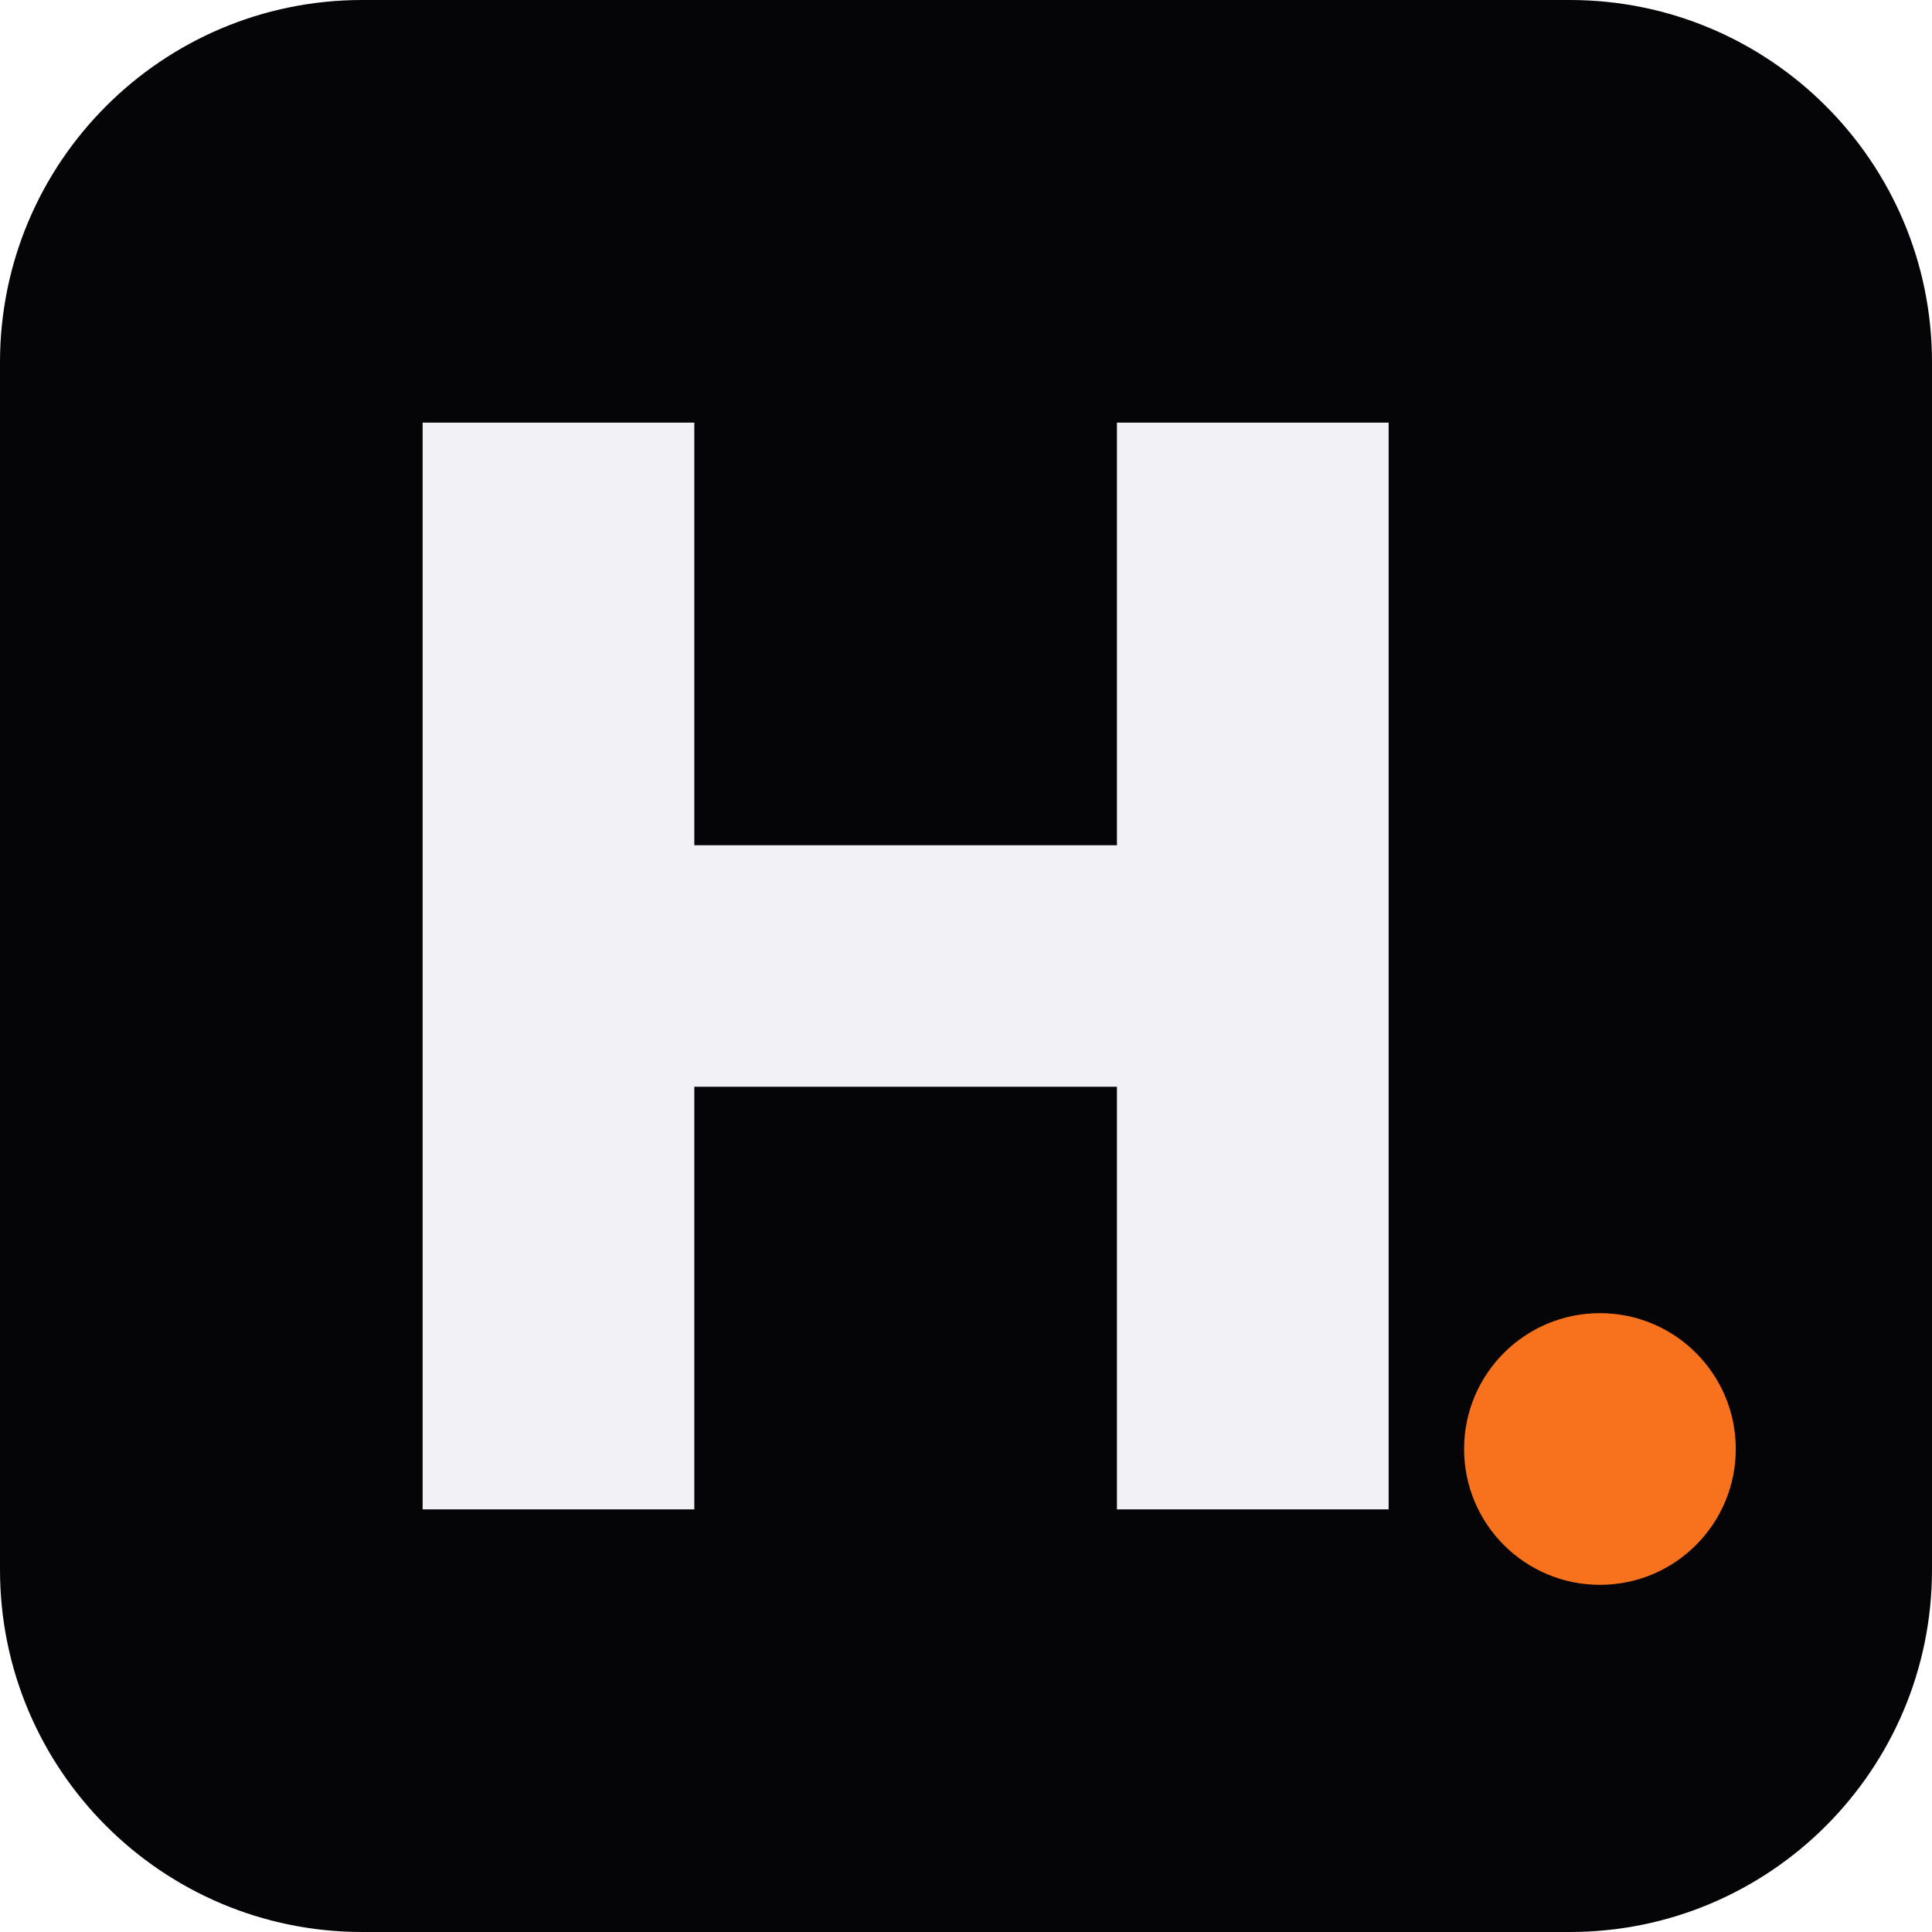
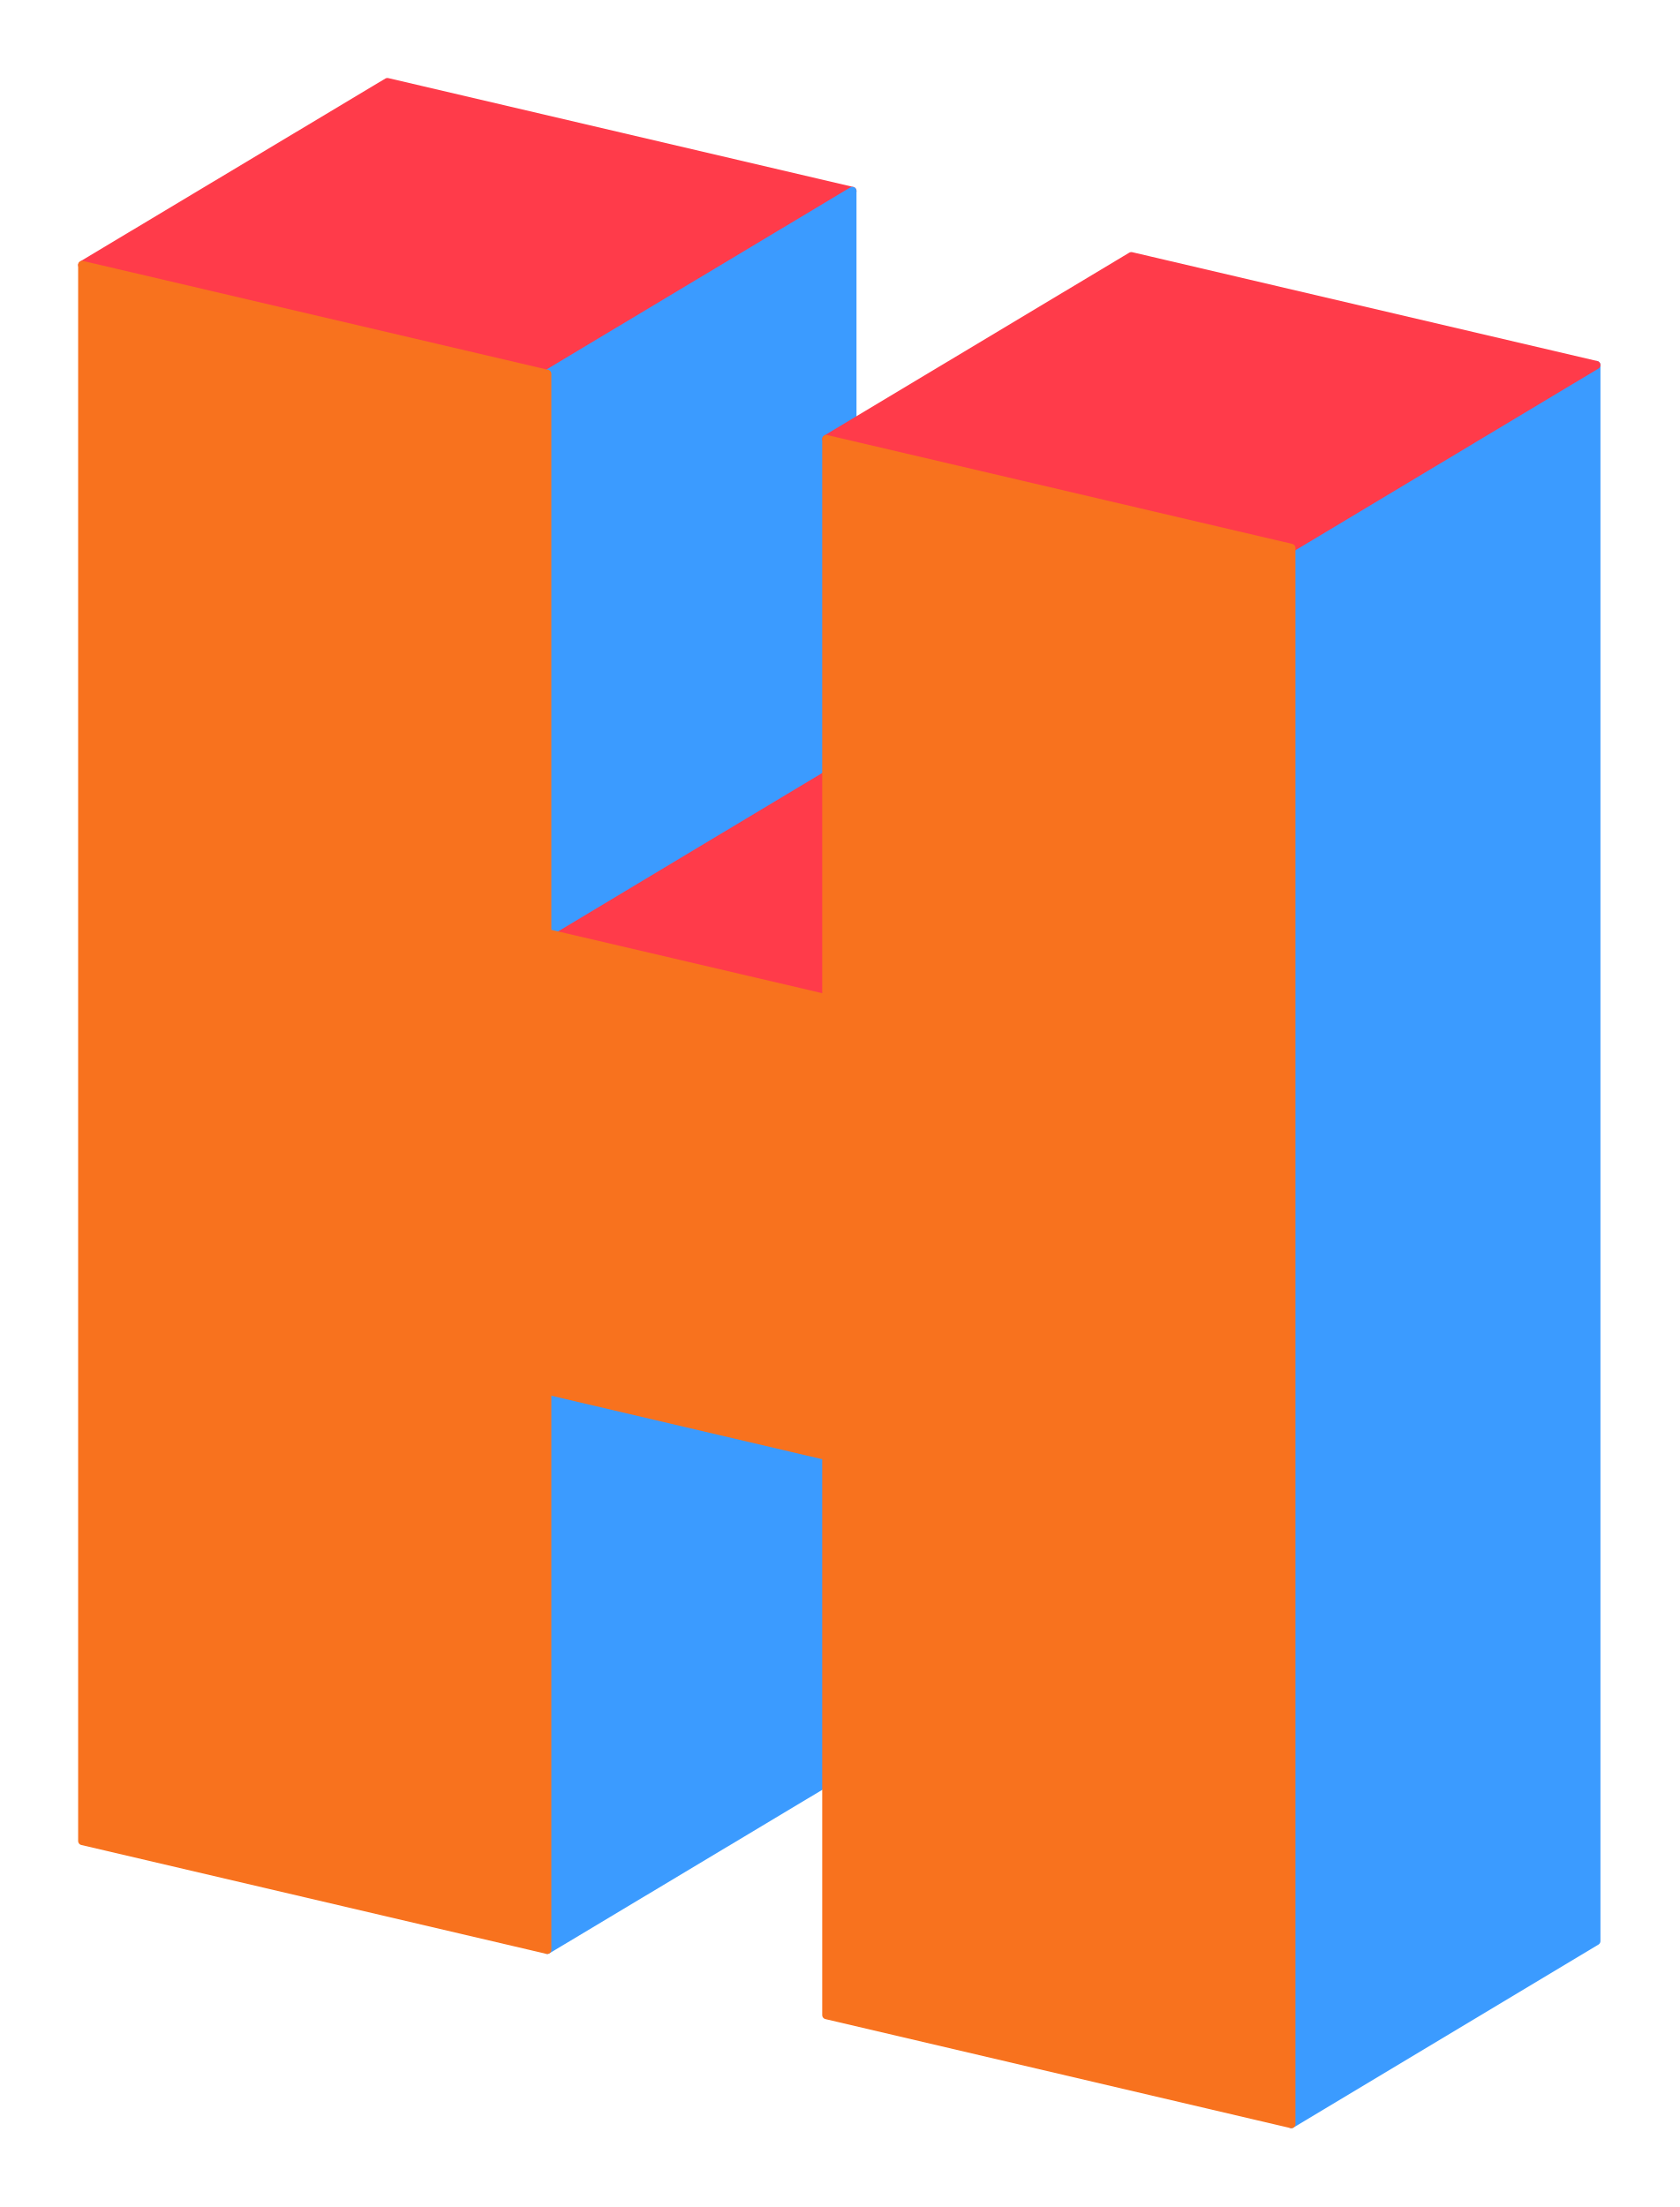
- <svg xmlns="http://www.w3.org/2000/svg" viewBox="0 0 64 64">
-   <rect width="64" height="64" rx="12" fill="#050507" />
-   <path fill="#F2F2F6" d="M14 14h9v14h14V14h9v36h-9V36H23v14h-9z" />
-   <circle cx="53" cy="48" r="4.5" fill="#F8721E" />
+ <svg xmlns="http://www.w3.org/2000/svg" viewBox="-6.0 -134.3 122.5 161.0" role="img" aria-label="H">
+   <polygon points="33.92,-32.86 56.18,-46.20 56.18,-5.40 33.92,7.94" fill="#3B9BFF" stroke="#3B9BFF" stroke-width=".6" stroke-linejoin="round" />
+   <polygon points="33.92,-66.23 56.18,-79.58 76.53,-74.81 54.28,-61.47" fill="#FF3B4A" stroke="#FF3B4A" stroke-width=".6" stroke-linejoin="round" />
+   <polygon points="0.00,-114.97 22.26,-128.31 56.18,-120.37 33.92,-107.03" fill="#FF3B4A" stroke="#FF3B4A" stroke-width=".6" stroke-linejoin="round" />
+   <polygon points="33.92,-107.03 56.18,-120.37 56.18,-79.58 33.92,-66.23" fill="#3B9BFF" stroke="#3B9BFF" stroke-width=".6" stroke-linejoin="round" />
+   <polygon points="88.20,-94.33 110.45,-107.67 110.45,7.30 88.20,20.65" fill="#3B9BFF" stroke="#3B9BFF" stroke-width=".6" stroke-linejoin="round" />
+   <polygon points="54.28,-102.27 76.53,-115.61 110.45,-107.67 88.20,-94.33" fill="#FF3B4A" stroke="#FF3B4A" stroke-width=".6" stroke-linejoin="round" />
+   <polygon points="0.00,-0.00 0.00,-114.97 33.92,-107.03 33.92,-66.23 54.28,-61.47 54.28,-102.27 88.20,-94.33 88.20,20.65 54.28,12.70 54.28,-28.09 33.92,-32.86 33.92,7.94" fill="#F8721E" stroke="#F8721E" stroke-width=".6" stroke-linejoin="round" />
</svg>
